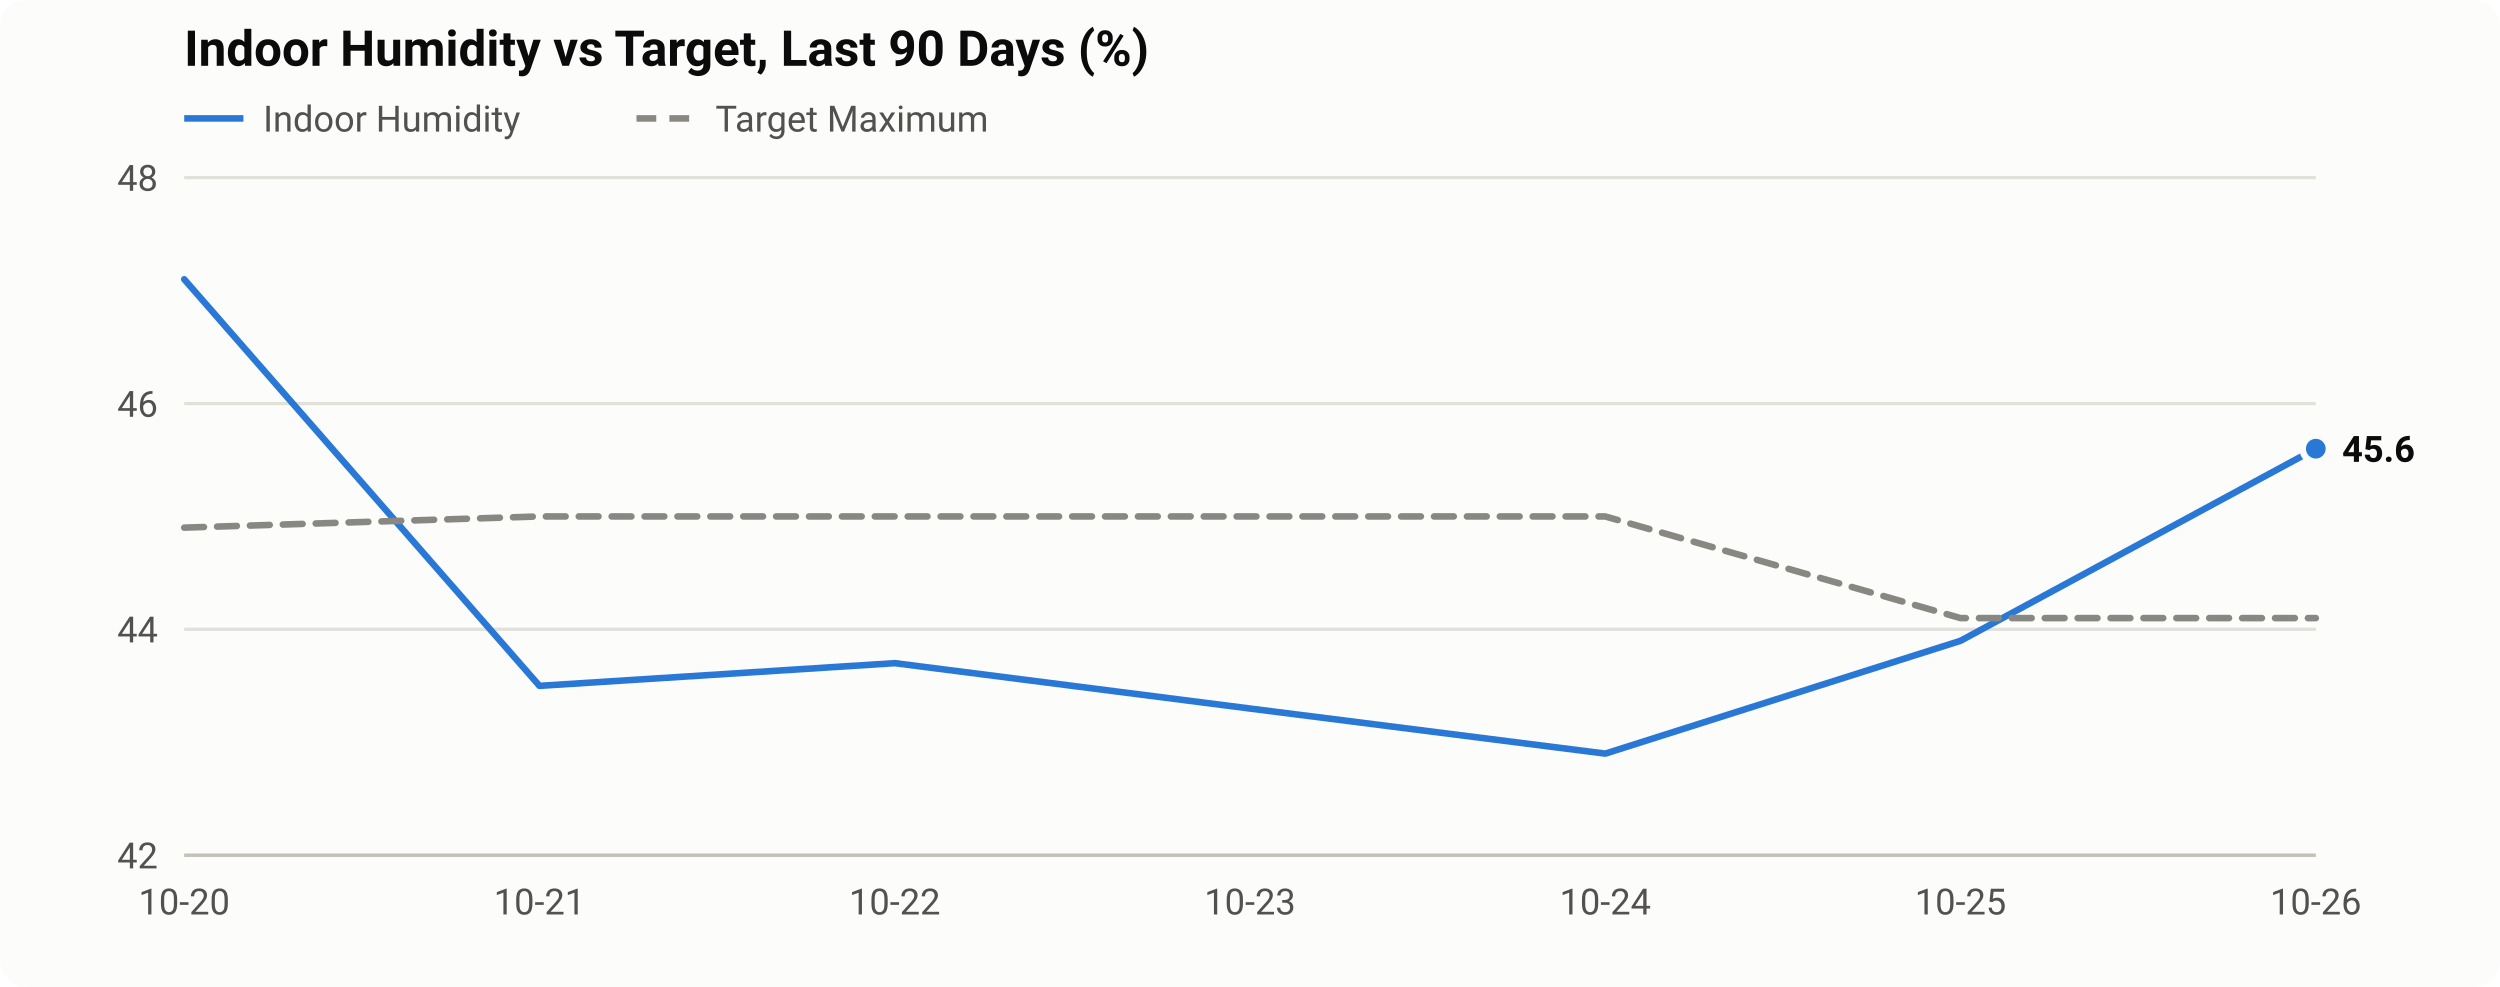
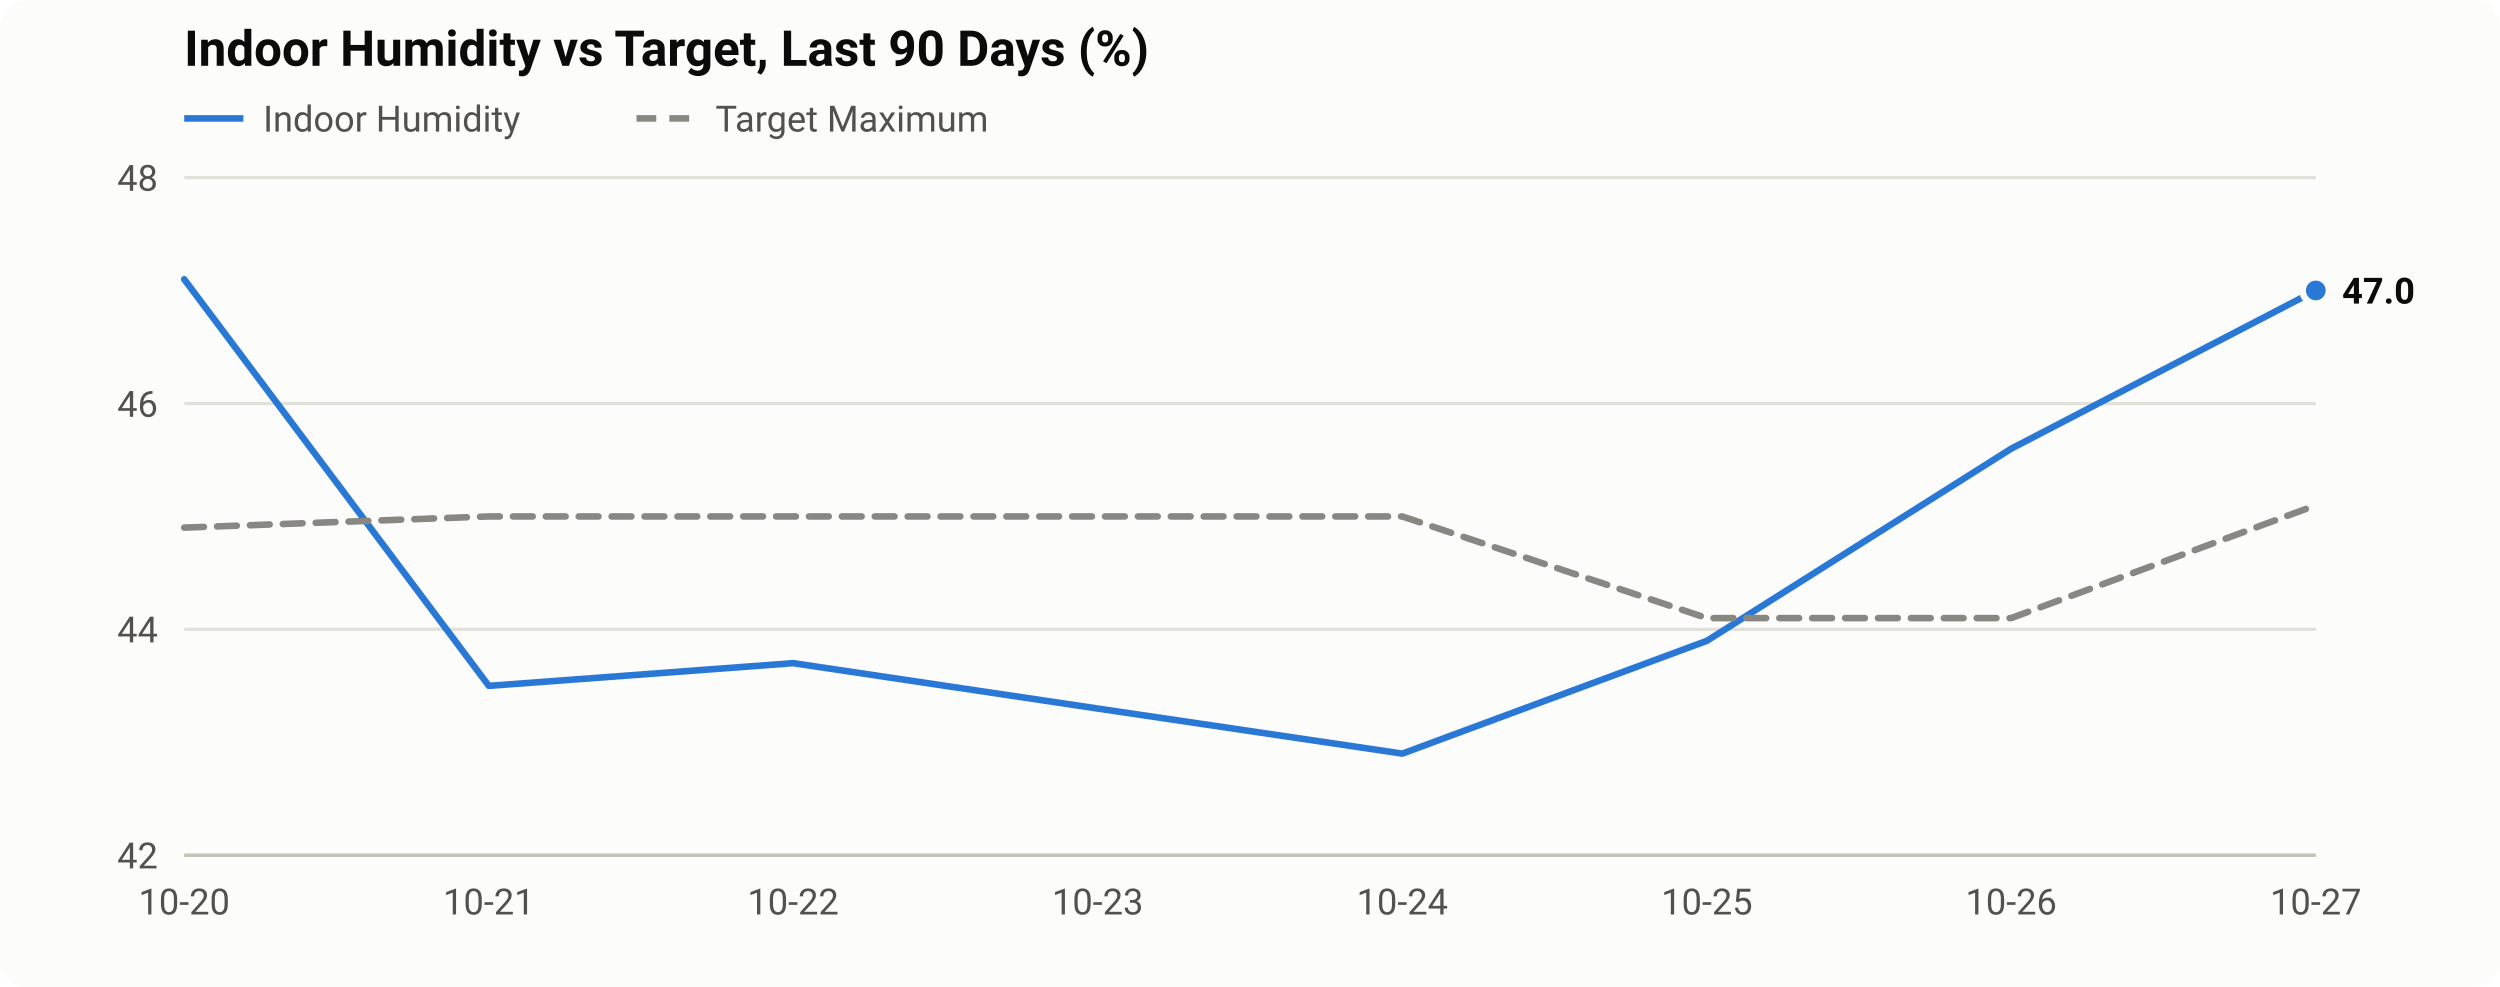
<svg xmlns="http://www.w3.org/2000/svg" viewBox="0 0 760 300" role="img" aria-label="Indoor Humidity vs Target, Last 90 Days (%)" class="chart">
  <style>.chart{font-family:system-ui,-apple-system,'Segoe UI',Roboto,Helvetica,Arial,sans-serif}.chart-title{font-size:15px;font-weight:600;fill:#0b0b0b}.axis,.legend{font-size:11px;fill:#52514e}.value{font-size:11px;fill:#0b0b0b;font-weight:600}.grid{stroke:#e1e0d9;stroke-width:1}.baseline{stroke:#c3c2b7;stroke-width:1}.line{stroke-width:2;stroke-linejoin:round;stroke-linecap:round}.ref{stroke:#898781}.dot{stroke:#fcfcfb;stroke-width:2}.hit{fill:transparent}.s1{stroke:#2a78d6}.f1{fill:#2a78d6}.s2{stroke:#eb6834}.f2{fill:#eb6834}.s3{stroke:#1baf7a}.f3{fill:#1baf7a}.s4{stroke:#eda100}.f4{fill:#eda100}.s5{stroke:#e87ba4}.f5{fill:#e87ba4}.s6{stroke:#008300}.f6{fill:#008300}.s7{stroke:#6250d6}.f7{fill:#6250d6}.s8{stroke:#e34948}.f8{fill:#e34948}</style>
  <rect width="760" height="300" rx="8" fill="#fcfcfb" />
  <text x="56" y="20" class="chart-title">Indoor Humidity vs Target, Last 90 Days (%)</text>
  <line x1="56" x2="74" y1="36" y2="36" class="s1" stroke-width="2" />
  <text x="80" y="40" class="legend">Indoor Humidity</text>
  <line x1="193.5" x2="211.5" y1="36" y2="36" class="ref" stroke-width="2" stroke-dasharray="6 4" />
  <text x="217.5" y="40" class="legend">Target Maximum</text>
  <line x1="56" x2="704" y1="260.0" y2="260.0" class="grid" />
  <text x="48" y="264.0" class="axis" text-anchor="end">42</text>
  <line x1="56" x2="704" y1="191.3" y2="191.3" class="grid" />
  <text x="48" y="195.3" class="axis" text-anchor="end">44</text>
  <line x1="56" x2="704" y1="122.7" y2="122.7" class="grid" />
  <text x="48" y="126.7" class="axis" text-anchor="end">46</text>
  <line x1="56" x2="704" y1="54.0" y2="54.0" class="grid" />
  <text x="48" y="58.0" class="axis" text-anchor="end">48</text>
  <line x1="56" x2="704" y1="260.0" y2="260.0" class="baseline" />
  <text x="56.0" y="278" class="axis" text-anchor="middle">10-20</text>
-   <text x="164.0" y="278" class="axis" text-anchor="middle">10-21</text>
-   <text x="272.0" y="278" class="axis" text-anchor="middle">10-22</text>
-   <text x="380.0" y="278" class="axis" text-anchor="middle">10-23</text>
-   <text x="488.0" y="278" class="axis" text-anchor="middle">10-24</text>
-   <text x="596.0" y="278" class="axis" text-anchor="middle">10-25</text>
-   <text x="704.0" y="278" class="axis" text-anchor="middle">10-26</text>
-   <polyline points="56.0,84.9 164.0,208.5 272.0,201.6 380.0,215.4 488.0,229.1 596.0,194.8 704.0,136.4" fill="none" class="s1 line" />
-   <circle cx="704.0" cy="136.4" r="4" class="f1 dot" />
-   <text x="712.0" y="140.4" class="value">45.6</text>
-   <polyline points="56.0,160.4 164.0,157.0 272.0,157.0 380.0,157.0 488.0,157.0 596.0,187.9 704.0,187.9" fill="none" class="ref line" stroke-dasharray="6 4" />
+   <text x="148.6" y="278" class="axis" text-anchor="middle">10-21</text>
+   <text x="241.1" y="278" class="axis" text-anchor="middle">10-22</text>
+   <text x="333.7" y="278" class="axis" text-anchor="middle">10-23</text>
+   <text x="426.3" y="278" class="axis" text-anchor="middle">10-24</text>
+   <text x="518.9" y="278" class="axis" text-anchor="middle">10-25</text>
+   <text x="611.4" y="278" class="axis" text-anchor="middle">10-26</text>
+   <text x="704.0" y="278" class="axis" text-anchor="middle">10-27</text>
+   <polyline points="56.0,84.9 148.6,208.5 241.1,201.6 333.7,215.4 426.3,229.1 518.9,194.8 611.4,136.4 704.0,88.3" fill="none" class="s1 line" />
+   <circle cx="704.0" cy="88.3" r="4" class="f1 dot" />
+   <text x="712.0" y="92.3" class="value">47.0</text>
+   <polyline points="56.0,160.4 148.6,157.0 241.1,157.0 333.7,157.0 426.3,157.0 518.9,187.9 611.4,187.9 704.0,153.6" fill="none" class="ref line" stroke-dasharray="6 4" />
</svg>
